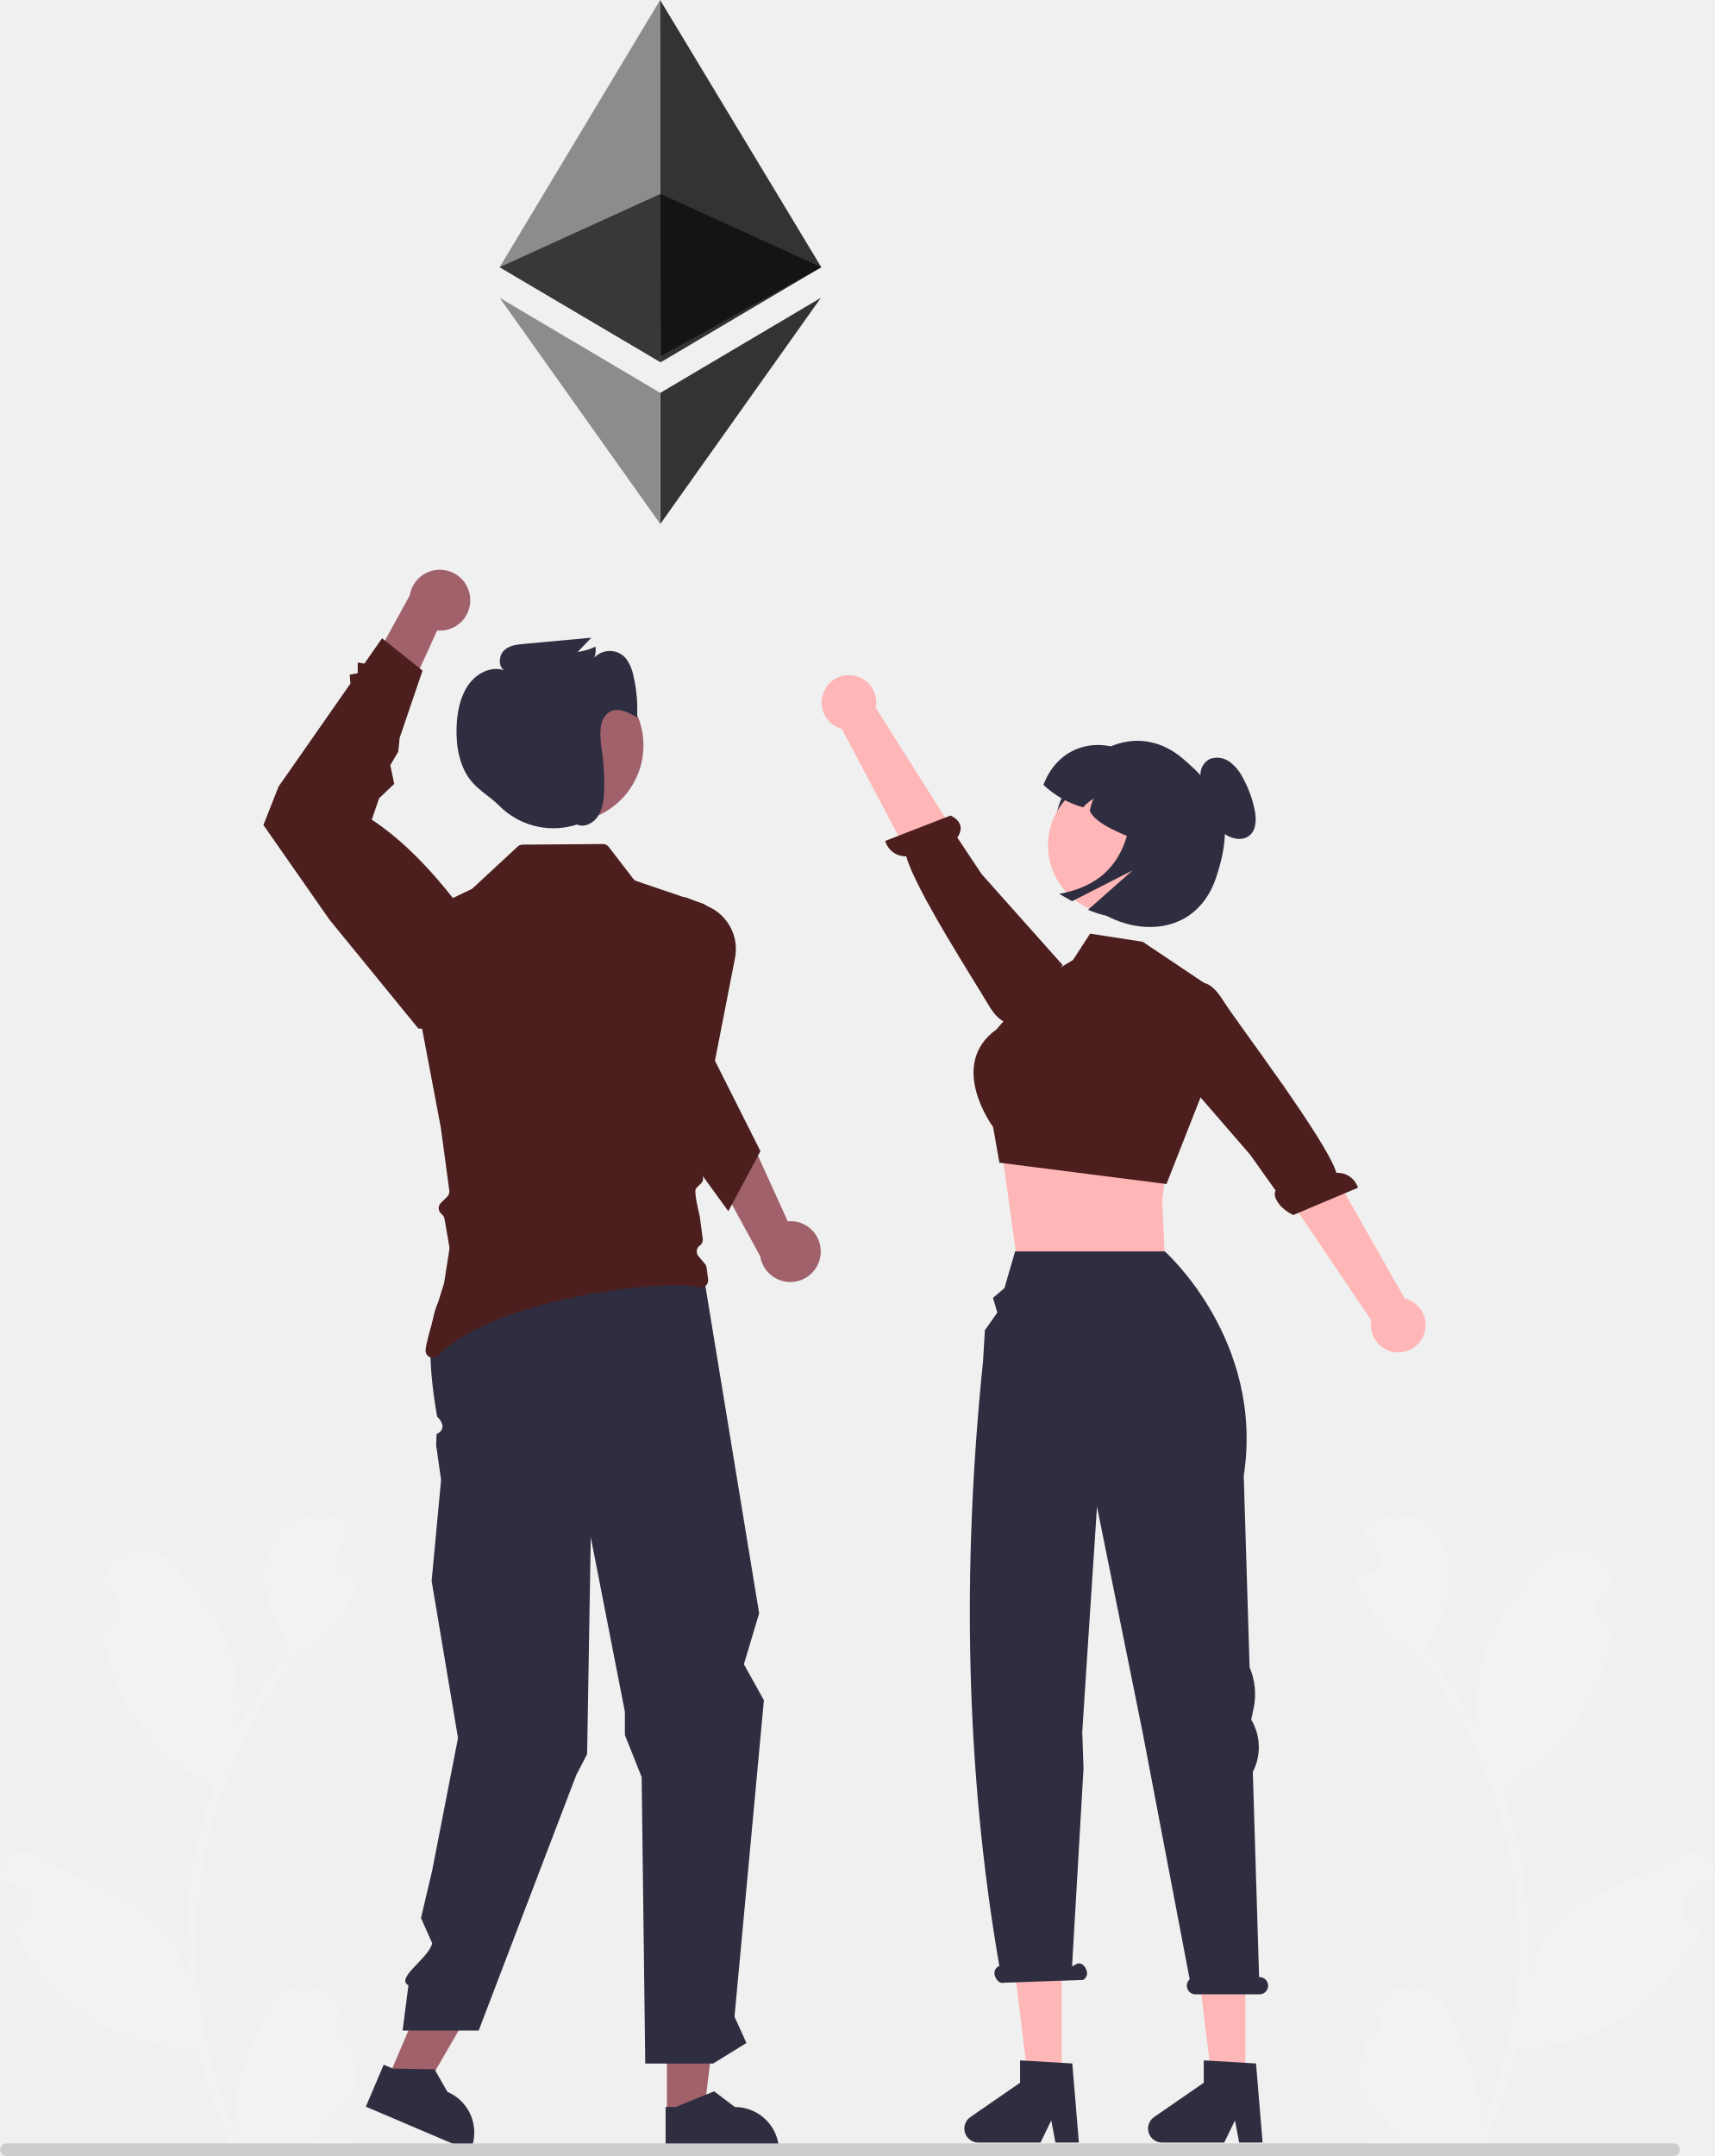
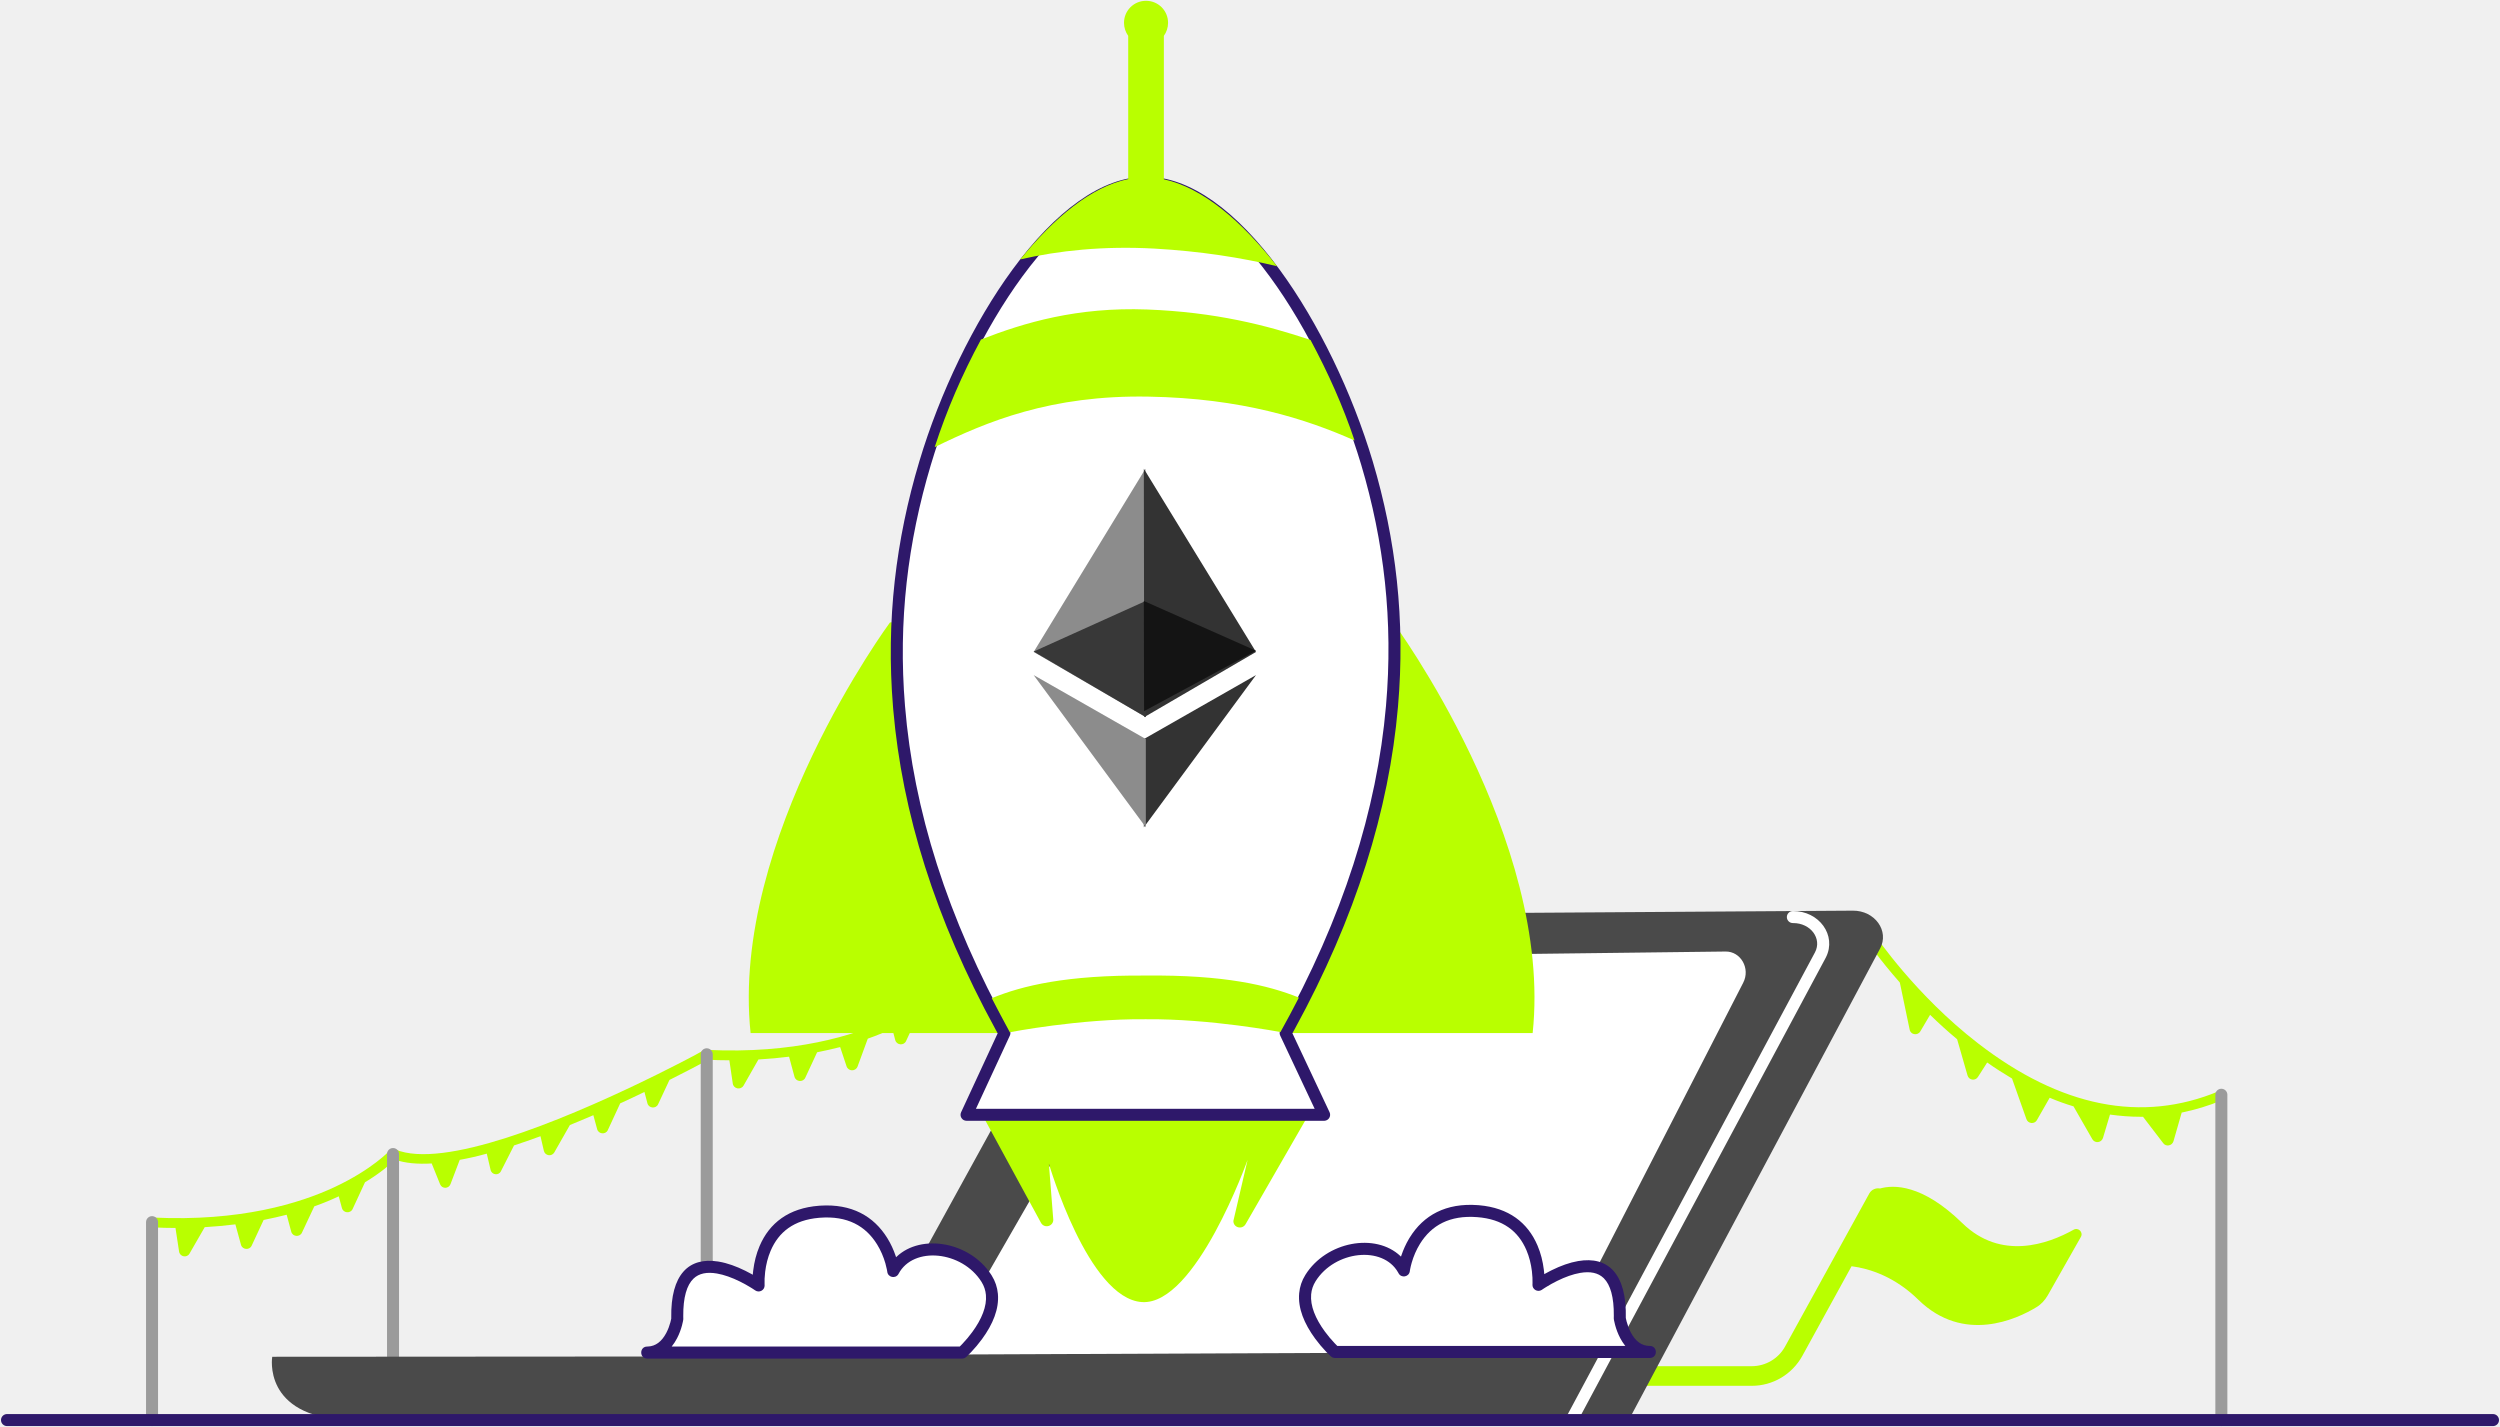
- <svg xmlns="http://www.w3.org/2000/svg" data-name="Layer 1" width="423.876" height="532.804" viewBox="0 0 423.876 532.804">
-   <path d="M474.453,687.758a3.613,3.613,0,0,1-2.619-6.263c.091-.362.156-.622.248-.984q-.049-.118-.098-.236a9.703,9.703,0,0,0-17.898.067c-2.927,7.051-6.654,14.113-7.572,21.568a28.705,28.705,0,0,0,.504,9.872A115.086,115.086,0,0,1,436.548,663.983a111.08,111.08,0,0,1,.689-12.392q.571-5.06,1.584-10.047a116.419,116.419,0,0,1,23.087-49.342,30.983,30.983,0,0,0,12.886-13.369,23.633,23.633,0,0,0,2.149-6.458c-.627.082-1.265.134-1.892.175-.195.01-.401.021-.597.031l-.074.003a3.58,3.58,0,0,1-2.94-5.832q.406-.5.813-.999c.411-.514.833-1.018,1.244-1.532a1.782,1.782,0,0,0,.134-.154c.473-.586.946-1.162,1.419-1.748a10.352,10.352,0,0,0-3.394-3.28c-4.741-2.777-11.281-.854-14.706,3.435-3.435,4.288-4.083,10.304-2.89,15.662a41.485,41.485,0,0,0,5.738,12.793c-.257.329-.525.648-.782.977a117.171,117.171,0,0,0-12.23,19.375,48.709,48.709,0,0,0-2.908-22.624c-2.783-6.715-8.001-12.37-12.595-18.175-5.519-6.973-16.835-3.93-17.807,4.909q-.014.128-.028.257,1.024.577,2.004,1.226a4.901,4.901,0,0,1-1.976,8.919l-.1.015a48.767,48.767,0,0,0,1.285,7.291,50.21,50.21,0,0,0,25,31.468c.401.206.792.411,1.193.607a119.597,119.597,0,0,0-6.438,30.296,113.434,113.434,0,0,0,.082,18.315l-.031-.216a29.974,29.974,0,0,0-10.232-17.308c-7.874-6.469-18.999-8.851-27.494-14.05a5.625,5.625,0,0,0-8.616,5.473q.017.114.035.227a32.925,32.925,0,0,1,3.692,1.779q1.024.578,2.004,1.226a4.901,4.901,0,0,1-1.976,8.919l-.1.015c-.072.01-.134.021-.206.031a48.808,48.808,0,0,0,8.978,14.058A50.254,50.254,0,0,0,437,689.929h.01a119.563,119.563,0,0,0,8.032,23.447h28.692c.103-.319.195-.648.288-.967a32.599,32.599,0,0,1-7.939-.473c2.129-2.612,4.257-5.245,6.386-7.857a1.781,1.781,0,0,0,.134-.154c1.08-1.337,2.17-2.663,3.25-4l.001-.002a47.75,47.75,0,0,0-1.399-12.164Z" transform="translate(-388.0619 -183.5979)" fill="#f2f2f2" />
-   <path d="M725.547,687.758a3.613,3.613,0,0,0,2.619-6.263c-.091-.362-.156-.622-.248-.984q.049-.118.098-.236a9.703,9.703,0,0,1,17.898.067c2.927,7.051,6.654,14.113,7.572,21.568a28.705,28.705,0,0,1-.504,9.872A115.086,115.086,0,0,0,763.452,663.983a111.08,111.08,0,0,0-.689-12.392q-.571-5.06-1.584-10.047a116.419,116.419,0,0,0-23.087-49.342,30.983,30.983,0,0,1-12.886-13.369,23.633,23.633,0,0,1-2.149-6.458c.627.082,1.265.134,1.892.175.195.01.401.021.597.031l.074.003a3.58,3.58,0,0,0,2.94-5.832q-.406-.5-.813-.999c-.411-.514-.833-1.018-1.244-1.532a1.782,1.782,0,0,1-.134-.154c-.473-.586-.946-1.162-1.419-1.748a10.352,10.352,0,0,1,3.394-3.28c4.741-2.777,11.281-.854,14.706,3.435,3.435,4.288,4.083,10.304,2.89,15.662a41.485,41.485,0,0,1-5.738,12.793c.257.329.525.648.782.977a117.171,117.171,0,0,1,12.23,19.375,48.709,48.709,0,0,1,2.908-22.624c2.783-6.715,8.001-12.37,12.595-18.175,5.519-6.973,16.835-3.93,17.807,4.909q.014.128.028.257-1.024.577-2.004,1.226a4.901,4.901,0,0,0,1.976,8.919l.1.015a48.767,48.767,0,0,1-1.285,7.291,50.21,50.21,0,0,1-25,31.468c-.401.206-.792.411-1.193.607a119.597,119.597,0,0,1,6.438,30.296,113.434,113.434,0,0,1-.082,18.315l.031-.216a29.974,29.974,0,0,1,10.232-17.308c7.874-6.469,18.999-8.851,27.494-14.05a5.625,5.625,0,0,1,8.616,5.473q-.017.114-.035.227a32.925,32.925,0,0,0-3.692,1.779q-1.024.578-2.004,1.226a4.901,4.901,0,0,0,1.976,8.919l.1.015c.072.01.134.021.206.031a48.808,48.808,0,0,1-8.978,14.058A50.254,50.254,0,0,1,763,689.929h-.01a119.563,119.563,0,0,1-8.032,23.447H726.266c-.103-.319-.195-.648-.288-.967a32.599,32.599,0,0,0,7.939-.473c-2.129-2.612-4.257-5.245-6.386-7.857a1.781,1.781,0,0,1-.134-.154c-1.08-1.337-2.17-2.663-3.25-4l-.001-.002a47.75,47.75,0,0,1,1.399-12.164Z" transform="translate(-388.0619 -183.5979)" fill="#f2f2f2" />
-   <polygon points="95.525 514.522 103.913 518.096 121.692 487.445 109.312 482.17 95.525 514.522" fill="#a0616a" />
-   <polygon points="164.839 522.46 173.956 522.459 178.294 487.291 164.837 487.292 164.839 522.46" fill="#a0616a" />
-   <path d="M552.58,715.569l28.037-.001V715.213a10.914,10.914,0,0,0-10.913-10.913h-.001l-5.121-3.885-9.555,3.886-2.447 0Z" transform="translate(-388.0619 -183.5979)" fill="#2f2e41" />
-   <path d="M478.487,704.209,504.28,715.2l.139-.326a10.914,10.914,0,0,0-5.761-14.318l-.001-0-3.188-5.582-10.314-.172-2.252-.96Z" transform="translate(-388.0619 -183.5979)" fill="#2f2e41" />
-   <path d="M561.844,497.923,575.701,582.297l-3.771,12.573,4.948,8.905-7.267,78.204,2.95,6.494-8.242,5.083H547.549l-.89-70.799-4.143-10.395V606.634l-8.433-43.171-.9,53.613-2.692,5.193-24.119,63.138H487.567l1.454-11.204h0c-3.369-1.706,5.059-6.691,5.868-10.38l-2.769-6.23,2.769-11.768,6.378-32.729-6.517-38.806,2.334-24.978-1.215-8.544.092-2.763s3.214-1.24.145-4.336c-4.25-24.091.978-29.319.978-29.319L518.01,492.102Z" transform="translate(-388.0619 -183.5979)" fill="#2f2e41" />
-   <circle id="a947ada5-bf6f-4e8a-be72-c0404926012e" data-name="ab6171fa-7d69-4734-b81c-8dff60f9761b" cx="140.038" cy="184.204" r="19.004" fill="#a0616a" />
-   <path d="M504.273,331.347a7.478,7.478,0,0,1-8.159,8.058l-11.042,24.173-7.328-11.706,11.609-21.161a7.519,7.519,0,0,1,14.92.635Z" transform="translate(-388.0619 -183.5979)" fill="#a0616a" />
-   <path d="M563.09,499.739a1.786,1.786,0,0,1-2.15,1.99c-9.95-2.15-51.01,3.01-64.61,16.87a1.796,1.796,0,0,1-3.08-1.39c.24-2.98,4.57-16.46,4.57-16.46l1.32-8.4a1.947,1.947,0,0,0,0-.59l-1.21-6.95a1.821,1.821,0,0,0-.5-.96l-.41-.41a1.799,1.799,0,0,1,0-2.54l1.59-1.58a1.841,1.841,0,0,0,.51-1.51l-2.11-15.6c-.01-.03-.01-.07-.02-.1l-9.32-49.22a1.798,1.798,0,0,1,.99-1.95l15.84-7.57a1.767,1.767,0,0,0,.45-.3l11.06-10.26a1.854,1.854,0,0,1,1.2-.48l19.88-.15a1.81,1.81,0,0,1,1.43.7l6.05,7.87a1.794,1.794,0,0,0,.84.6l4.1,1.39,11.84,4.02.55.19a1.784,1.784,0,0,1,1.2,1.62.859.859,0,0,1,.01.16l-2.96,61.26a1.94,1.94,0,0,0,.14.79l1.42,3.31a1.805,1.805,0,0,1-.41,2c-.42.4-.9.86-1.2,1.2-.61.67.69,5.98.89,6.75a1.414,1.414,0,0,1,.04.2l.73,5.49a1.784,1.784,0,0,1-.74,1.69,1.789,1.789,0,0,0-.32,2.62l1.6,1.89a1.908,1.908,0,0,1,.41.93Z" transform="translate(-388.0619 -183.5979)" fill="#4c1e1e" />
-   <path d="M523.238,385.876q-.122-.268-.243-.538c.031.001.062.005.093.006Z" transform="translate(-388.0619 -183.5979)" fill="#2f2e41" />
-   <path d="M590.903,493.488a7.478,7.478,0,0,0-8.138-8.079l-10.98-24.202-7.358,11.687,11.555,21.191a7.519,7.519,0,0,0,14.921-.597Z" transform="translate(-388.0619 -183.5979)" fill="#a0616a" />
-   <path d="M576.02,468.079l-.61,1.14-6.43,12.02-.9,1.68-6.28-8.65-20.61-28.38,2.93-17.8,5.39-22.3,7.99-.46,5.6,2.29h0a11.499,11.499,0,0,1,6.64,12.723L564.78,445.739Z" transform="translate(-388.0619 -183.5979)" fill="#4c1e1e" />
-   <path d="M544.645,350.702a10.695,10.695,0,0,0-1.86-4.373,5.23,5.23,0,0,0-7.791-.237,5.735,5.735,0,0,0,.252-2.69,14.571,14.571,0,0,1-4.399,1.308l3.372-3.521-16.787,1.542c-1.733.159-3.606.385-4.878,1.701-1.272,1.316-1.343,4.125.265,4.859-3.169-1.193-6.807.539-8.898,3.441-2.091,2.902-2.86,6.73-3.002,10.443-.183,4.815.714,9.942,3.654,13.487,1.922,2.318,4.543,3.764,6.67,5.849l.064.063a18.908,18.908,0,0,0,18.303,5.099c.363-.1.723-.21,1.085-.314,1.809.818,4.062-.3,5.204-2.12,1.218-1.94,1.458-4.422,1.51-6.786a55.635,55.635,0,0,0-.57-9.245c-.503-3.446-.957-7.86,1.772-9.591,2.125-1.348,4.765-.018,6.905,1.302A35.53,35.53,0,0,0,544.645,350.702Z" transform="translate(-388.0619 -183.5979)" fill="#2f2e41" />
-   <path d="M504.121,438.679l-12.663-.914-21.977-26.907L453.168,387.475l3.757-9.506,17.759-25.442L474.5,350.329l1.965-.354.035-2.646,1.631.259L482.5,341.329l10,8-5.655,16.613L486.5,369.329l-1.957,3.373.957,4.627-3.74,3.549-1.801,5.289c7.768,5.109,15.135,12.752,22.317,22.317Z" transform="translate(-388.0619 -183.5979)" fill="#4c1e1e" />
-   <polygon points="288.635 284.344 287.262 297.074 288.07 313.768 251.094 309.375 247.619 284.344 252.046 284.387 288.635 284.344" fill="#ffb6b6" />
-   <path d="M644.501,426.102l8.786-5.272,4.213-6.501,13,2,15.892,10.653-.156,24.161-9.853,25.059-41.296-5.272-1.569-8.839s-11.422-15.341.879-24.128Z" transform="translate(-388.0619 -183.5979)" fill="#4c1e1e" />
-   <path d="M591.766,354.359a6.707,6.707,0,0,0,4.335,9.326l28.607,53.976L636.255,408.75l-31.75-50.255a6.743,6.743,0,0,0-12.738-4.136Z" transform="translate(-388.0619 -183.5979)" fill="#ffb6b6" />
-   <path d="M638.692,435.901s-2.651,2.351-6.421-4.141c-3.018-5.197-18.069-28.469-20.201-36.537a5.269,5.269,0,0,1-5.213-3.814l16.168-6.275c3.515,1.757,2.539,4.193,1.648,5.453l6.021,9.032,20.028,22.476-10.084,12.14Z" transform="translate(-388.0619 -183.5979)" fill="#4c1e1e" />
-   <polygon points="307.814 515.476 299.73 515.476 295.882 484.294 307.814 484.294 307.814 515.476" fill="#ffb6b6" />
-   <path d="M700.142,713.08h-5.797l-1.035-5.474-2.65,5.474h-15.376a3.456,3.456,0,0,1-1.964-6.301l12.279-8.48v-5.534l12.915.771Z" transform="translate(-388.0619 -183.5979)" fill="#2f2e41" />
-   <polygon points="262.404 515.476 254.32 515.476 250.472 484.294 262.404 484.294 262.404 515.476" fill="#ffb6b6" />
-   <path d="M654.732,713.08H648.935l-1.035-5.474-2.65,5.474H629.874a3.456,3.456,0,0,1-1.964-6.301l12.279-8.48v-5.534l12.915.771Z" transform="translate(-388.0619 -183.5979)" fill="#2f2e41" />
-   <path d="M699.364,672.184h-.088l-1.555-50.7a13.258,13.258,0,0,0-.174-12.528l-.223-.403.577-2.675a17.041,17.041,0,0,0-.974-10.256l-1.45-47.294c5.182-33.582-19.513-55.483-19.513-55.483H638.971l-2.644,9.083L633.5,504.329l1.07,3.634L631.5,512.329l-.471,7.801c-5.25,51.152-4.298,100.999,4.034,149.292l-.227.115a1.919,1.919,0,0,0-.784,2.531c.385,1.115,1.36,1.791,2.178,1.508l19.537-.68a1.919,1.919,0,0,0,.784-2.531c-.385-1.115-1.36-1.791-2.178-1.508l-1.328.672,2.833-48.924-.314-8.936.648-10.138,2.995-45.601,11.335,56.076,11.578,60.741a2.13,2.13,0,0,0,1.436,3.709h15.809a2.136,2.136,0,0,0,0-4.273Z" transform="translate(-388.0619 -183.5979)" fill="#2f2e41" />
-   <path d="M739.877,513.705a6.707,6.707,0,0,0-4.605-9.196L705.102,451.391l-11.282,9.245,33.203,49.307a6.743,6.743,0,0,0,12.854,3.762Z" transform="translate(-388.0619 -183.5979)" fill="#ffb6b6" />
-   <path d="M683.877,426.945s2.581-2.427,6.539,3.952c3.168,5.107,25.608,34.553,27.974,42.555a5.269,5.269,0,0,1,5.322,3.66l-15.977,6.744c-3.564-1.654-5.225-4.748-4.371-6.033L697.081,468.97l-23.554-27.192,8.452-13.112Z" transform="translate(-388.0619 -183.5979)" fill="#4c1e1e" />
-   <path d="M803.283,714.849a1.549,1.549,0,0,1-1.553,1.553H389.679a1.553,1.553,0,0,1,0-3.106H801.729A1.549,1.549,0,0,1,803.283,714.849Z" transform="translate(-388.0619 -183.5979)" fill="#ccc" />
-   <path d="M651.182,379.266c-5.379,10.602-1.865,22.883,8.117,29.341,10.794,6.983,24.808,5.454,29.341-8.117,5.048-15.113.901-21.596-8.117-29.341C669.955,362.072,656.994,367.81,651.182,379.266Z" transform="translate(-388.0619 -183.5979)" fill="#2f2e41" />
-   <path d="M677.661,402.884a17.031,17.031,0,0,1-27.1-20.635l.148-.194a17.031,17.031,0,0,1,26.948,20.826Z" transform="translate(-388.0619 -183.5979)" fill="#ffb6b6" />
-   <path d="M645.969,377.549a23.27,23.27,0,0,0,9.823,5.566,10.177,10.177,0,0,1,2.589-2.145,10.887,10.887,0,0,0-.95,3.074c1.642,3.408,8.349,5.857,14.758,8.362L680.679,377.423l-11.237-6.367C660.412,364.813,649.782,367.477,645.969,377.549Z" transform="translate(-388.0619 -183.5979)" fill="#2f2e41" />
-   <path d="M687.083,371.168a5.234,5.234,0,0,1,4.948.723,11.028,11.028,0,0,1,3.23,3.929,28.169,28.169,0,0,1,2.929,7.982c.485,2.417.403,5.338-1.766,6.6-1.809,1.052-4.396.39-6.059-1.015a13.461,13.461,0,0,1-3.411-5.306,18.752,18.752,0,0,0-3.021-5.526l1.498.699a13.092,13.092,0,0,1-.652-4.46A4.319,4.319,0,0,1,687.083,371.168Z" transform="translate(-388.0619 -183.5979)" fill="#2f2e41" />
-   <path d="M667.647,373.131l12.056,6.831a14.128,14.128,0,0,1,5.327,19.256l0,0a21.929,21.929,0,0,1-28.039,9.202l11.016-9.725-14.945,7.614-3.191-1.808C665.899,401.588,668.991,389.016,667.647,373.131Z" transform="translate(-388.0619 -183.5979)" fill="#2f2e41" />
-   <polygon points="163.162 0 123.5 66.033 163.297 89.529 163.162 0" fill="#8c8c8c" />
-   <polygon points="202.998 66.033 163.162 0 163.297 89.529 202.998 66.033" fill="#333" />
-   <polygon points="123.5 66.033 163.249 47.916 163.297 89.529 123.5 66.033" fill="#383838" />
-   <polygon points="202.998 66.033 163.249 47.916 163.335 88.008 202.998 66.033" fill="#141414" />
-   <polygon points="202.901 73.595 163.2 97.091 163.2 129.5 202.901 73.595" fill="#333" />
-   <polygon points="123.498 73.595 163.2 97.091 163.2 129.5 123.498 73.595" fill="#8c8c8c" />
+ <svg xmlns="http://www.w3.org/2000/svg" height="712" viewBox="0 0 1248 712" width="1248">
+   <g fill="none" fill-rule="evenodd">
+     <path d="m1035.1 613.9c-12.7 7.1-36.2 15.6-55.6-3.4-20-19.5-34.3-19.1-41-17.2-2-.4-4.2.5-5.3 2.4l-42.1 76.5c-3.3 6-9.7 9.8-16.6 9.8h-137.1c-2.7 0-4.9 2.2-4.9 4.9s2.2 4.9 4.9 4.9h137.1c10.5 0 20.1-5.7 25.2-14.9l24.6-44.8c9.2 1.2 21.7 5.3 33.4 16.8 22.6 22 49.1 9.6 58.8 3.7 2.4-1.4 4.3-3.5 5.7-5.9l16.5-29.1c1.5-2.4-1.2-5.1-3.6-3.7z" fill="#B9FF00" />
+     <g transform="translate(72 466)">
+       <g fill="#B9FF00">
+         <path d="m282.7 59.4c-.6-1.3-2.2-1.8-3.4-1.1-.4.2-4.6 2.8-22.9 11.9l-8.4 4.1c-39.9 19.2-98.8 43.6-122.7 33.5-1-.4-2.1-.2-2.8.6-.1.1-8.7 9.4-27.5 18.2-17.3 8.1-47.1 17.3-90.6 15.2-1.5-.1-2.8 1.2-2.5 2.8.2 1.2 1.2 2 2.4 2.1 3.9.2 7.6.3 11.3.3l1.8 11.8c.4 2.6 3.9 3.3 5.2 1l7.6-13.2c5.3-.3 10.4-.8 15.3-1.4l2.8 10.2c.7 2.5 4.2 2.8 5.3.5l6-12.9c4.1-.8 7.9-1.7 11.5-2.6l2.3 8.5c.7 2.5 4.2 2.8 5.3.5l6.2-13.2c4.6-1.6 8.6-3.3 12.2-5l1.6 5.9c.7 2.5 4.2 2.8 5.3.5l6.2-13.4c8.1-4.9 12.9-9.2 15-11.3 5.1 1.8 11.3 2.3 18.3 1.9l4.2 10.4c1 2.4 4.3 2.3 5.2-.1l4.6-12.1c4.4-.8 8.9-1.8 13.5-3.1l1.9 8.1c.6 2.6 4.1 3 5.2.6l6.5-12.8c4.4-1.4 8.8-3 13.2-4.6l1.7 7.3c.6 2.5 3.9 3 5.2.8l7.8-13.7c3.9-1.6 7.8-3.2 11.7-4.9l1.9 7c.7 2.5 4.2 2.8 5.3.5l6.2-13.4c4.2-1.9 8.2-3.8 12.1-5.7l1.5 5.7c.7 2.5 4.2 2.8 5.3.5l5.7-12.2c15.5-7.8 18.4-9.6 19.9-10.4.6-.7 1.2-2.1.6-3.3z" />
+         <path d="m401.8 24.1c-1-.4-2.1-.2-2.8.6-.1.1-8.7 9.4-27.5 18.2-17.3 8.1-47.1 17.3-90.6 15.2-1.5-.1-2.8 1.2-2.5 2.8.2 1.2 1.2 2 2.4 2.1 3.9.2 7.6.3 11.3.3l1.7 11.6c.4 2.7 4 3.4 5.4 1l7.4-13c5.3-.3 10.4-.8 15.3-1.4l2.7 10c.7 2.6 4.3 2.9 5.4.5l5.9-12.7c4.1-.8 7.9-1.7 11.5-2.6l3.2 9.6c.9 2.6 4.5 2.7 5.5.1l5.1-13.9c4.6-1.6 8.6-3.3 12.2-5l1.5 5.7c.7 2.6 4.3 2.9 5.4.5l6.1-13.1c8.1-4.9 12.9-9.2 15-11.3" />
+         <path d="m1038.9 80.1c-.5-1.3-2-2-3.2-1.4-38.5 16.1-79 8-120.3-23.9-31.1-24-50.9-53.3-51.1-53.5-.8-1.1-2.3-1.4-3.4-.7-1.1.8-1.4 2.3-.7 3.4.1.2 5.9 8.8 16.2 20.5l4.9 23.5c.5 2.6 4 3.1 5.3.9l4.9-8.3c4.2 4.1 8.7 8.2 13.5 12.2l5.2 18.1c.7 2.4 3.9 2.8 5.2.7l4.6-7.2c4.1 2.9 8.2 5.5 12.4 8l7.2 20.3c.8 2.3 4 2.6 5.2.5l6.4-11.2c4 1.7 7.9 3.1 11.9 4.3l9.4 16.4c1.3 2.2 4.5 1.8 5.3-.6l3.5-11.7c5.1.7 10.2 1.1 15.3 1.1h1.2l10.1 13.2c1.4 1.9 4.4 1.3 5.1-1l4.1-14.3c6.8-1.4 13.5-3.4 20.2-6.2 1.3-.5 2.1-1.9 1.6-3.1z" />
+       </g>
+       <g fill="#9b9b9b" transform="translate(0 57)">
+         <path d="m3.9 84.1c1.598 0 2.904 1.249 2.995 2.824l.005.176v98.8c0 1.657-1.343 3-3 3-1.598 0-2.904-1.249-2.995-2.824l-.005-.176v-98.8c0-1.657 1.343-3 3-3z" />
+         <path d="m124.2 50.1c1.598 0 2.904 1.249 2.995 2.824l.005.176v131.2c0 1.657-1.343 3-3 3-1.598 0-2.904-1.249-2.995-2.824l-.005-.176v-131.2c0-1.657 1.343-3 3-3z" />
+         <path d="m280.8.3c1.598 0 2.904 1.249 2.995 2.824l.005.176v180.8c0 1.657-1.343 3-3 3-1.598 0-2.904-1.249-2.995-2.824l-.005-.176v-180.8c0-1.657 1.343-3 3-3z" />
+         <path d="m1036.9 20.5c1.598 0 2.904 1.249 2.995 2.824l.005.176v162.4c0 1.657-1.343 3-3 3-1.598 0-2.904-1.249-2.995-2.824l-.005-.176v-162.4c0-1.657 1.343-3 3-3z" />
+       </g>
+     </g>
+     <g transform="translate(135 454)">
+       <path d="m789.9.6-362 2.4c-5.8 0-11 3-13.4 7.6l-116.8 212.5-296.8.2s-5.1 29.8 37.6 31.6l640-.8 125-234.5c4.8-8.9-2.6-19.1-13.6-19z" fill="#4a4a4a" />
+       <g fill="#fff" transform="translate(334)">
+         <path d="m.9 222.2 305.7-1.3 94.6-184.3c3.7-7.1-1.2-15.7-8.8-15.6l-277.8 3.4z" />
+         <path d="m425.973.799c13.103-.117 22.03 12.112 16.543 23.084l-.171.332-123.8 231.3c-.782 1.461-2.6 2.011-4.061 1.229-1.407-.753-1.969-2.467-1.311-3.897l.081-.164 123.792-231.285c3.584-6.788-2.091-14.68-11.02-14.6-1.657.015-3.012-1.316-3.027-2.973-.015-1.657 1.316-3.012 2.973-3.027z" />
+       </g>
+     </g>
+     <g transform="translate(373)">
+       <g fill="#B9FF00" transform="translate(0 308)">
+         <path d="m113.2 240.9 33.5 61.6c1.7 2.9 6.1 1.7 6.1-1.6l-2.2-28s19.6 67.4 46.5 69.1 52.7-71 52.7-71l-7.1 30.5c0 3.4 4.4 4.5 6.1 1.6l35.8-62.2" />
+         <path d="m71.3 2.7s-79.9 108.2-69.6 205h176.3v-207.3z" />
+         <path d="m322.5 2.7s79.9 108.2 69.6 205h-176.3v-207.3z" />
+       </g>
+       <path d="m268.8 515.7c67.7-121.7 60.3-218.3 40.6-284.5-19.8-66.2-66.2-140-110.3-140s-90.5 73.8-110.3 140-28.1 162.8 39.6 284.5l-18.9 40.8h178.5z" fill="#fff" />
+       <path d="m199.1 88.2c-21.948 0-45.097 16.951-66.682 46.402-19.326 26.368-36.233 61.438-46.492 95.739-11.702 39.126-16.675 79.362-13.128 122.543l.133 1.579c4.437 51.077 20.772 104.08 50.981 159.312l1.126 2.046-18.259 39.419c-.921 1.988.531 4.261 2.722 4.261h178.5l.172-.005c2.102-.115 3.454-2.335 2.542-4.273l-18.547-39.413 1.142-2.073c30.54-55.836 47.071-109.369 51.555-160.839 3.773-43.313-1.019-83.676-12.588-122.554-10.26-34.304-27.167-69.375-46.493-95.743-21.585-29.451-44.734-46.402-66.682-46.402zm0 6c19.581 0 41.275 15.886 61.843 43.948 18.905 25.794 35.514 60.245 45.583 93.911 11.362 38.181 16.065 77.794 12.361 120.317-4.501 51.666-21.365 105.52-52.708 161.864l-.094.183c-.378.805-.381 1.741.001 2.552l17.186 36.523h-169.077l16.927-36.539c.403-.87.366-1.881-.1-2.719-31.311-56.286-47.995-110.108-52.244-161.85-3.482-42.395 1.399-81.89 12.897-120.332 10.069-33.666 26.678-68.118 45.583-93.911 20.568-28.062 42.262-43.948 61.843-43.948z" fill="#2e186a" fill-rule="nonzero" />
+       <g fill="#B9FF00">
+         <path d="m208 89.5v-70.9c0-.2 0-.4 0-.7 1.3-1.8 2.1-4.1 2.1-6.5 0-6.1-4.9-11-11-11s-11 4.9-11 11c0 2.4.8 4.7 2.1 6.5v.7 70.8c-18.5 3.8-37 19.3-53.9 40.1 19.1-4.4 41.4-6.8 67-5.4 22.9 1.3 43.3 4.5 61.2 8.8-17.5-22.4-37.1-39.2-56.5-43.4z" />
+         <path d="m281.2 169.7c-22.1-7.4-47.5-13.9-81.6-15.2-34.8-1.3-61.2 6.5-82.9 15-9.5 17.6-17 35-23.1 53.7 26-12.7 57.9-26.1 106.8-25.2 46.5.8 78.5 11.1 102.8 21.9-5.9-17.5-13.1-33.6-22-50.2z" />
+         <path d="m266.2 515.2c3.2-5.8 6.3-11.5 9.2-17.2-15.3-6.2-37.3-11.4-76.4-11-39.5-.3-61.6 5-76.9 11.3 2.9 5.6 5.9 11.3 9 17 0 0 34.7-6.8 67.8-6.5 32.6-.3 67.3 6.4 67.3 6.4z" />
+       </g>
+       <g transform="translate(143 234)">
+         <path d="m55.81 0-55.81 91.457 56 32.543z" fill="#8c8c8c" />
+         <path d="m111 91.457-56-91.457.19 124z" fill="#333" />
+         <path d="m0 91.251 55.932-25.251.068 58z" fill="#383838" />
+         <path d="m111 90.854-56-24.854.121 55z" fill="#141414" />
+         <path d="m111 103-56 31.942v44.058z" fill="#333" />
+         <path d="m0 103 56 31.942v44.058z" fill="#8c8c8c" />
+       </g>
+     </g>
+     <g transform="translate(320 601)">
+       <path d="m503.6 73.9h-157.2s-22.6-20.3-12.2-36.9 37.7-20.6 46.6-3.8c0 0 3.9-32.1 36.8-29.6 33 2.5 30.4 36.8 30.4 36.8s41.7-29.5 40.6 16.6c-.1-.1 2.5 16.9 15 16.9z" fill="#fff" />
+       <path d="m346.4 76.9h157.2l.203-.005c3.729-.196 3.729-5.793 0-5.989l-.203-.005c-4.176 0-7.278-2.47-9.562-6.87-.857-1.65-1.522-3.445-1.997-5.211-.141-.522-.255-1.01-.341-1.433l-.08-.417-.017-.098-.004.201c.53-22.209-8.757-31.123-23.794-28.55-4.231.724-8.667 2.327-13.147 4.541l-.799.401c-.793.405-1.567.818-2.32 1.237l-.633.356-.003-.046c-.055-.696-.128-1.42-.219-2.167-.506-4.143-1.517-8.235-3.162-12.092-4.862-11.406-14.342-18.821-29.164-20.1l-.532-.043c-16.02-1.217-27.203 5.054-34.07 16.142l-.4.66c-1.572 2.65-2.809 5.42-3.757 8.215l-.227.683-.268-.261c-12.435-11.806-36.984-7.343-47.448 9.359-1.795 2.865-2.815 5.944-3.106 9.177-.67 7.442 2.443 15.108 7.961 22.639 1.714 2.339 3.545 4.497 5.378 6.428l.46.48c.89.921 1.596 1.597 2.045 2.0.551.495 1.265.768 2.005.768zm70.973-70.309c12.806.97 20.558 6.96 24.63 16.513 1.405 3.296 2.283 6.85 2.725 10.467.28 2.294.355 4.318.31 5.915l-.016.44-.014.247c-.188 2.475 2.527 4.07 4.585 2.769l.533-.362.697-.459c.304-.196.632-.404.985-.622 1.685-1.042 3.542-2.086 5.508-3.058 4.002-1.978 7.917-3.393 11.5-4.006 5.025-.86 8.947-.079 11.679 2.543l.187.184c3.214 3.245 5.02 9.307 4.936 18.671l-.015.919-.004.1.004.355.02.223.02.157c.019.138.046.301.078.481l.034.185c.118.623.283 1.349.492 2.124.58 2.158 1.393 4.351 2.466 6.417l.18.342c.638 1.188 1.34 2.289 2.107 3.29l.373.472h-143.777l-.253-.25c-.345-.343-.713-.719-1.1-1.128-1.668-1.757-3.337-3.724-4.89-5.844-4.736-6.464-7.337-12.868-6.825-18.554.207-2.302.927-4.473 2.215-6.53 9.563-15.263 33.506-17.933 41.179-4.403l.228.415c1.347 2.543 5.117 1.901 5.603-.867l.059-.407c.03-.198.079-.481.148-.841.179-.931.427-1.977.752-3.108.93-3.236 2.29-6.472 4.148-9.472 5.734-9.258 14.828-14.359 28.515-13.319z" fill="#2e186a" fill-rule="nonzero" />
+       <path d="m3.1 74.2h157.2s22.6-20.3 12.2-36.9-37.7-20.6-46.6-3.8c0 0-3.9-32.1-36.8-29.6-33 2.5-30.4 36.8-30.4 36.8s-41.7-29.5-40.6 16.6c.1-.1-2.5 16.8-15 16.9z" fill="#fff" />
+       <path d="m3.1 77.2h157.2c.74 0 1.454-.274 2.005-.768l.245-.224c.532-.493 1.31-1.256 2.26-2.257 1.833-1.932 3.664-4.089 5.378-6.428 5.517-7.53 8.631-15.196 7.961-22.639-.291-3.233-1.312-6.312-3.106-9.177l-.362-.565c-10.658-16.237-34.792-20.467-47.086-8.795l-.269.261-.226-.683c-1.026-3.027-2.393-6.027-4.157-8.875-6.788-10.961-17.793-17.215-33.519-16.182l-.55.039c-15.128 1.146-24.775 8.601-29.696 20.143-1.644 3.857-2.655 7.949-3.162 12.092l-.065.556c-.041.368-.077.729-.109 1.084l-.049.573-.632-.356c-1.003-.559-2.045-1.108-3.119-1.639-4.48-2.214-8.915-3.817-13.147-4.541l-.449-.074c-14.623-2.296-23.685 6.457-23.358 27.962l.008.46-.046.265c-.089.471-.221 1.044-.389 1.667-.475 1.756-1.14 3.543-1.996 5.188l-.173.326c-2.212 4.082-5.175 6.43-9.103 6.578l-.312.007c-3.984.032-3.96 6.0.024 6zm114.742-56.99c1.858 3 3.217 6.235 4.148 9.472.325 1.131.572 2.176.752 3.108l.131.735.049.338c.347 2.856 4.096 3.608 5.542 1.197l.087-.155c7.415-13.997 31.748-11.429 41.407 3.988 1.288 2.056 2.008 4.227 2.215 6.53.512 5.686-2.089 12.09-6.825 18.554-1.553 2.12-3.223 4.087-4.89 5.844l-.287.3-.551.564c-.178.18-.35.351-.517.514h-143.813l.024-.028c.994-1.219 1.883-2.597 2.672-4.111 1.073-2.061 1.886-4.245 2.466-6.393.209-.772.374-1.494.492-2.115l.064-.358c.019-.111.035-.214.048-.306l.02-.157.021-.223.004-.343-.006-.12-.014-.912c-.085-9.544 1.792-15.657 5.123-18.855 2.732-2.622 6.654-3.403 11.679-2.543 3.583.613 7.498 2.028 11.5 4.006 1.967.972 3.823 2.016 5.508 3.058l.673.422c.107.068.211.135.312.2l.697.459.394.269c2.027 1.434 4.79-.074 4.732-2.508l-.026-.518c-.067-1.645-.002-3.794.298-6.251.442-3.617 1.32-7.171 2.725-10.467 4.017-9.422 11.613-15.378 24.107-16.471l.523-.043c13.686-1.04 22.781 4.061 28.515 13.319z" fill="#2e186a" fill-rule="nonzero" />
+     </g>
+     <path d="m1244.5 705.9c1.657 0 3 1.343 3 3 0 1.598-1.249 2.904-2.824 2.995l-.176.005h-1241c-1.657 0-3-1.343-3-3 0-1.598 1.249-2.904 2.824-2.995l.176-.005z" fill="#2e186a" />
+   </g>
</svg>
